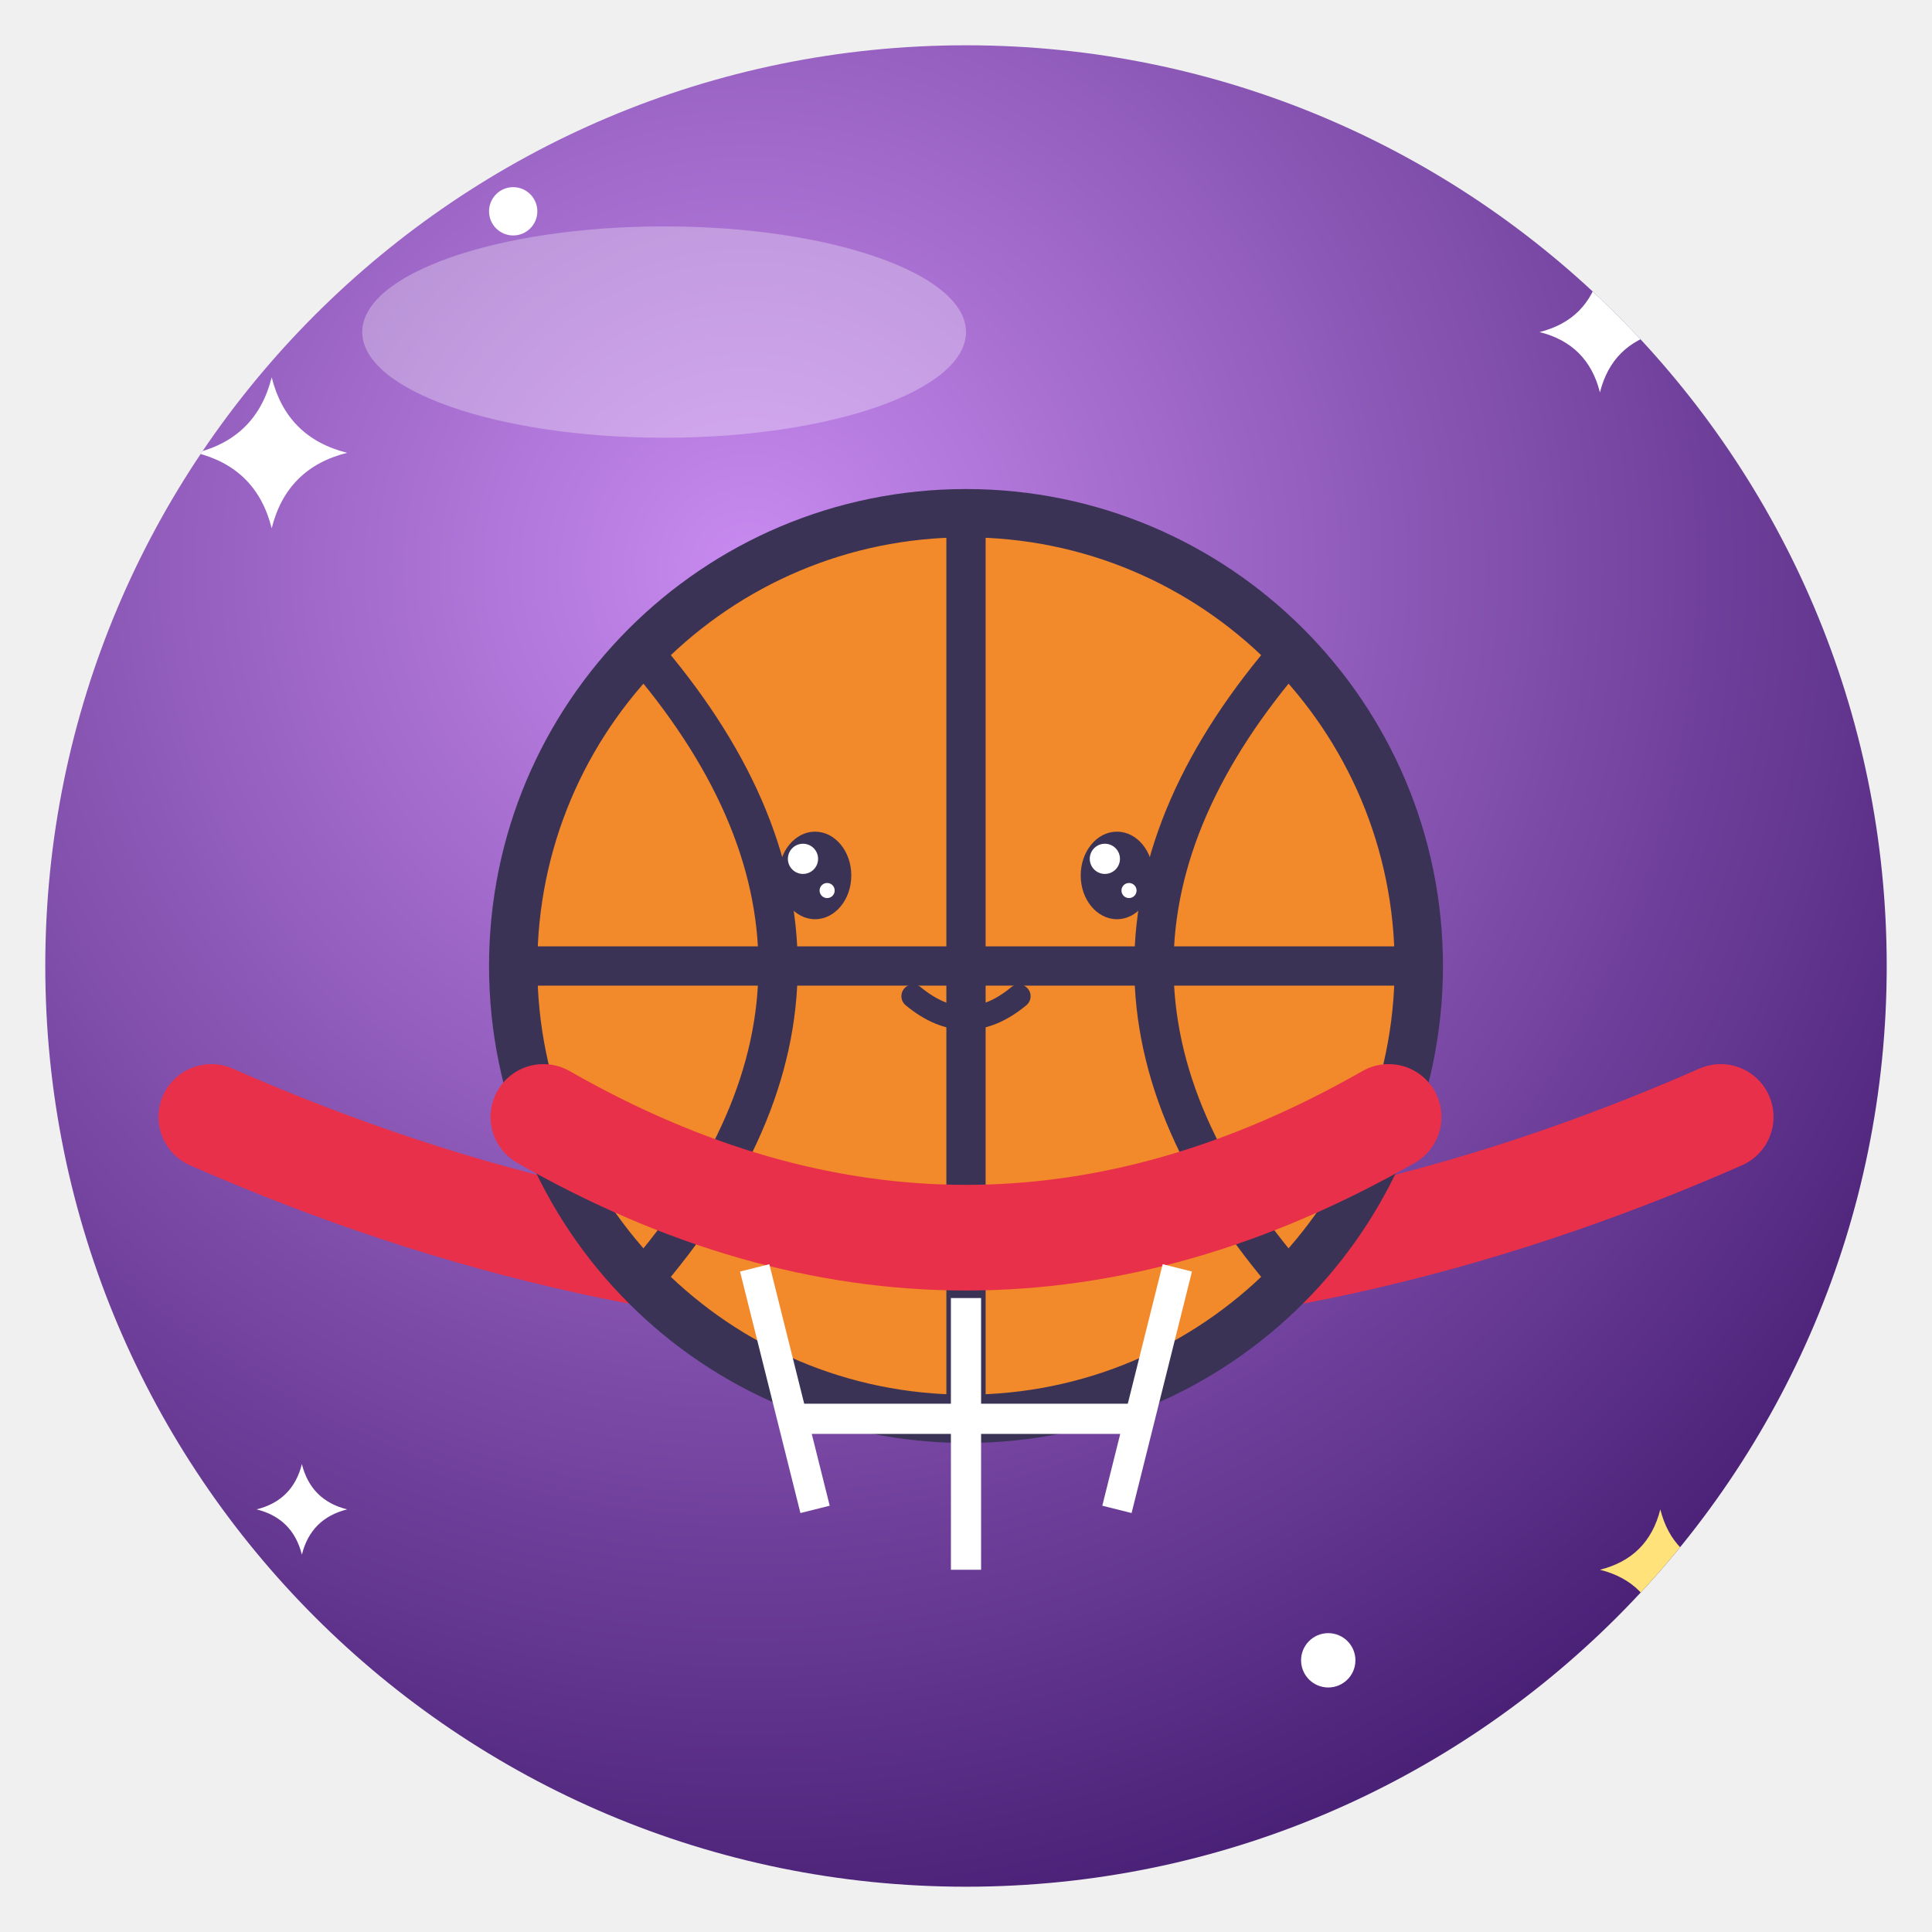
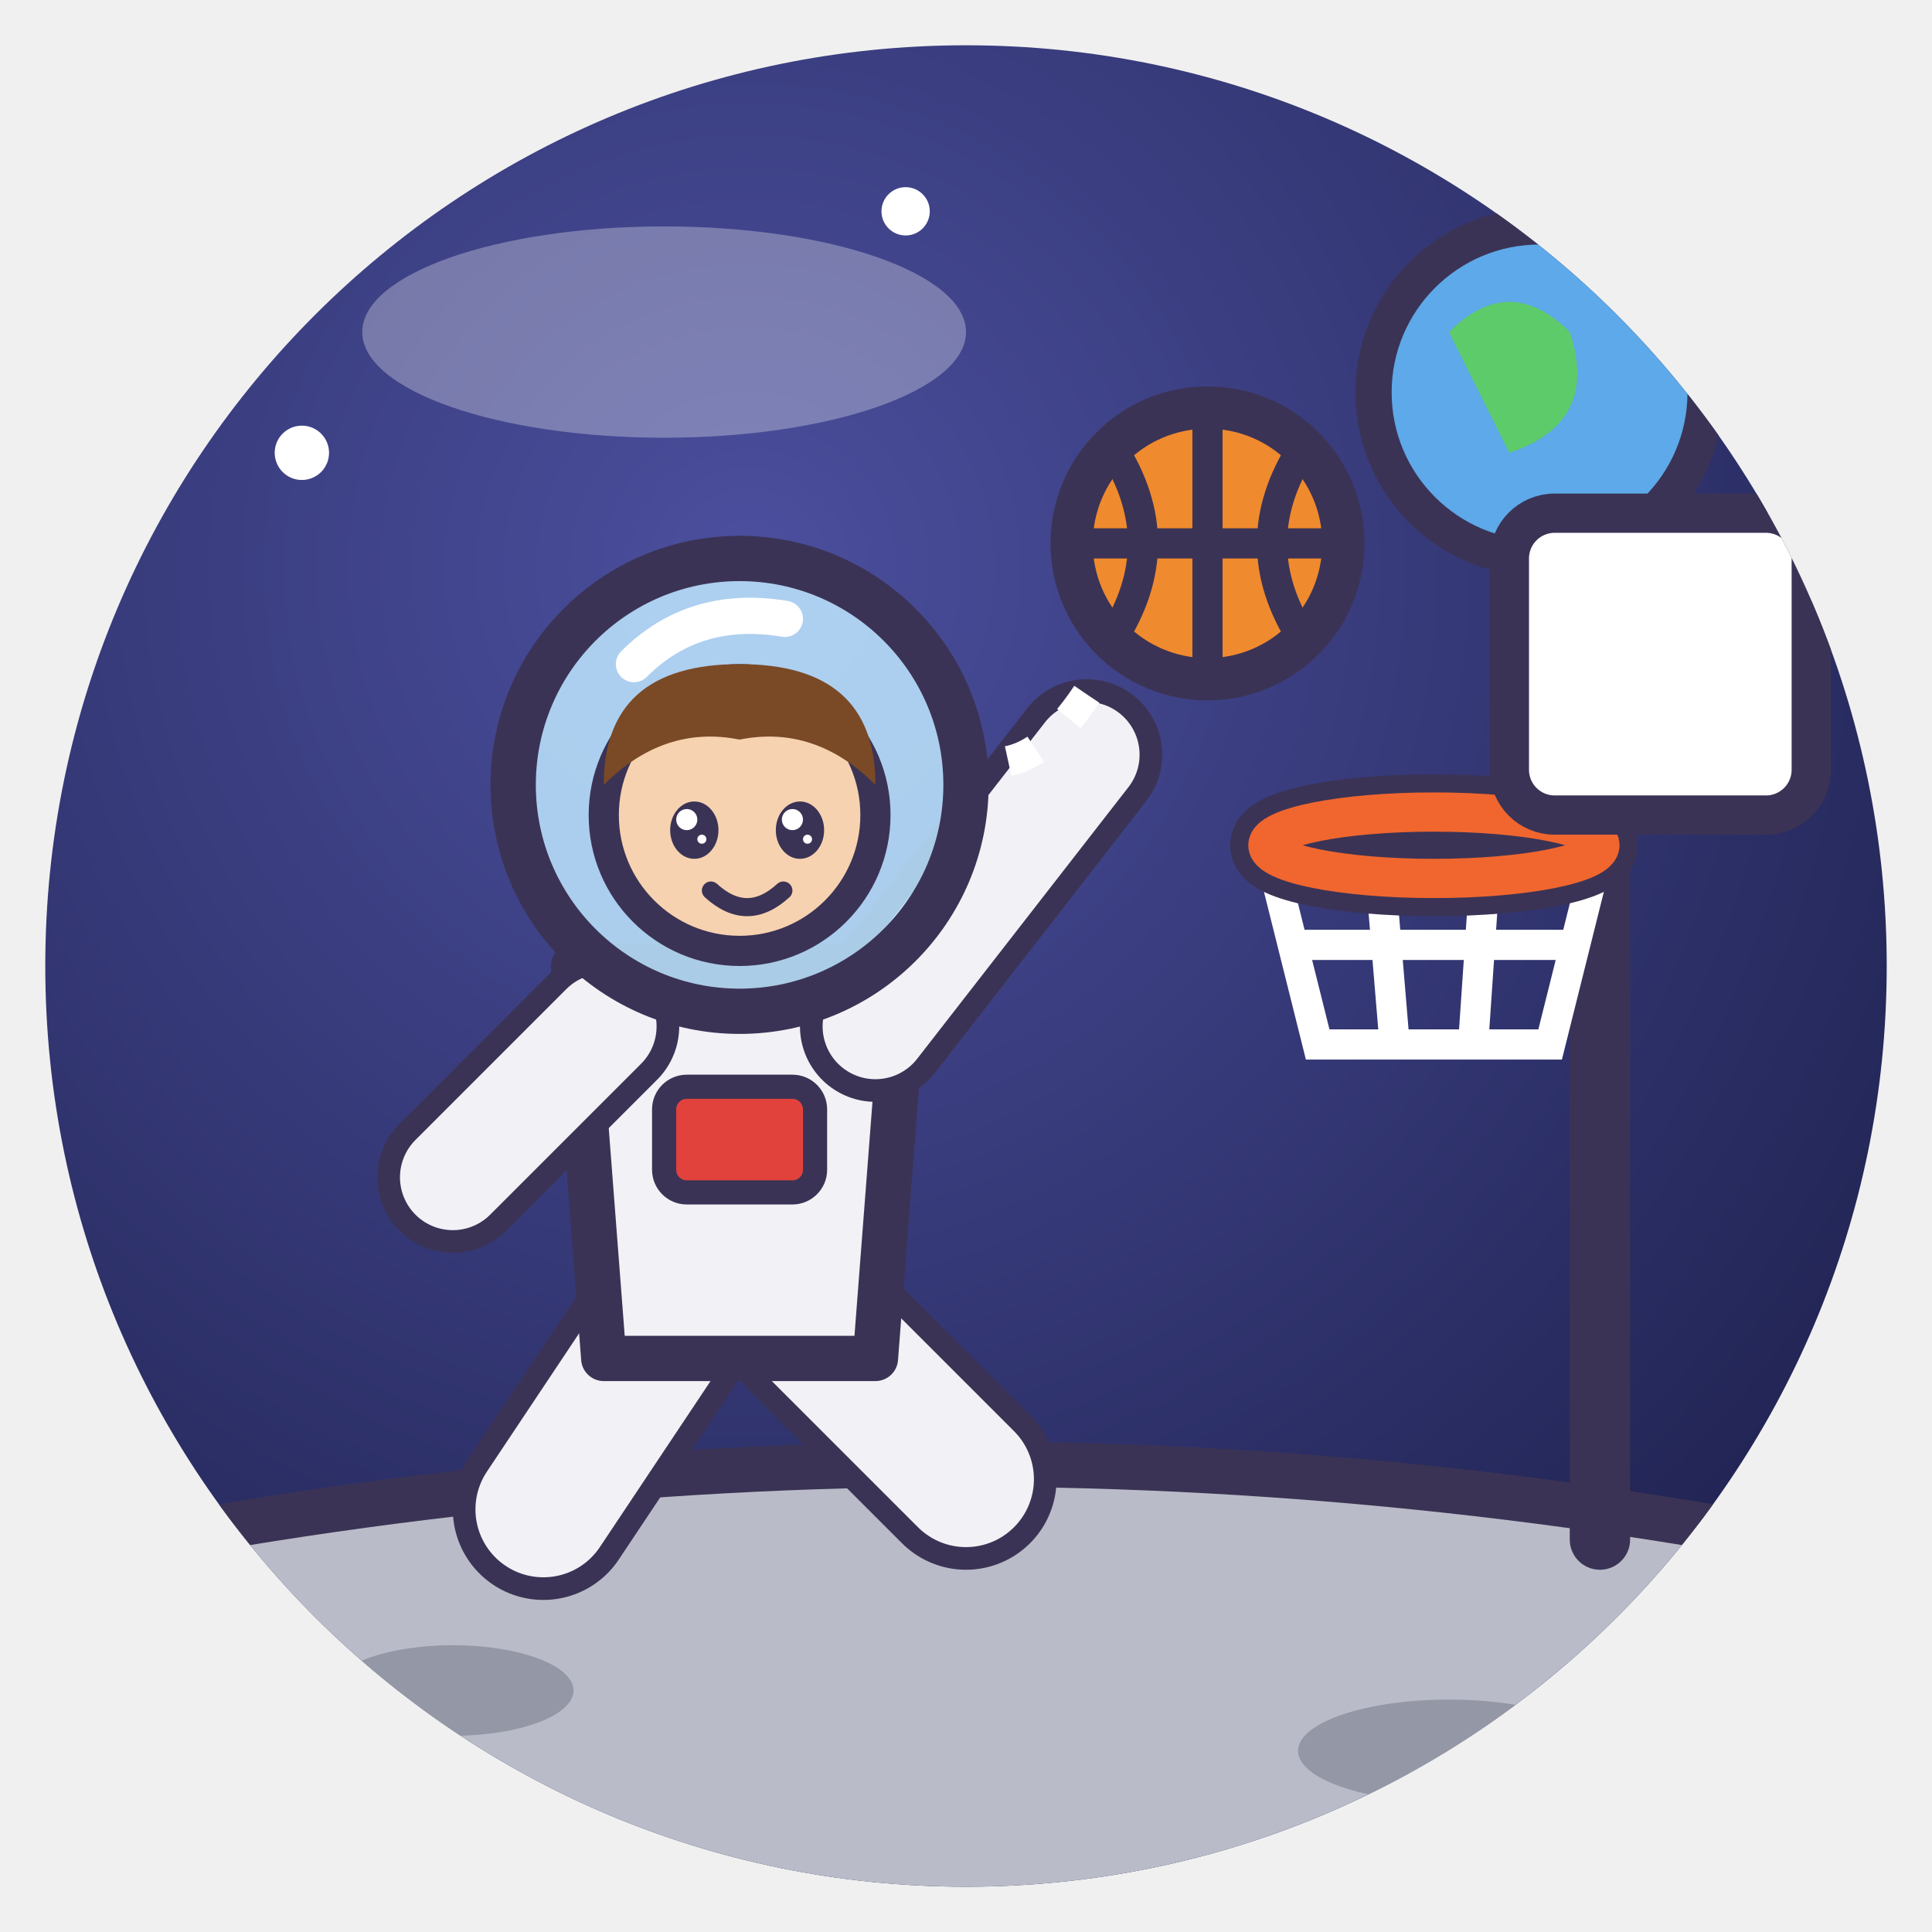
<svg xmlns="http://www.w3.org/2000/svg" viewBox="0 0 128 128" width="128" height="128">
  <defs>
    <radialGradient id="g" cx="38%" cy="28%" r="85%">
-       <stop offset="0" stop-color="#C88AF0" />
-       <stop offset="1" stop-color="#3A1468" />
+       <stop offset="0" stop-color="#4B4F9E" />
+       <stop offset="1" stop-color="#1C1F4A" />
    </radialGradient>
    <clipPath id="c">
      <circle cx="64" cy="64" r="61" />
    </clipPath>
  </defs>
  <circle cx="64" cy="64" r="61" fill="url(#g)" />
  <g clip-path="url(#c)">
-     <path d="M18 25 Q19.0 29.0 23 30 Q19.0 31.0 18 35 Q17.0 31.0 13 30 Q17.0 29.0 18 25Z" fill="#fff" />
-     <path d="M106 18 Q106.8 21.2 110 22 Q106.8 22.8 106 26 Q105.2 22.8 102 22 Q105.2 21.2 106 18Z" fill="#fff" />
-     <path d="M20 97 Q20.6 99.4 23 100 Q20.6 100.6 20 103 Q19.4 100.6 17 100 Q19.4 99.4 20 97Z" fill="#fff" />
-     <path d="M110 100 Q110.8 103.2 114 104 Q110.8 104.8 110 108 Q109.2 104.8 106 104 Q109.2 103.2 110 100Z" fill="#FFE27A" />
-     <circle cx="88" cy="110" r="1.8" fill="#fff" />
-     <circle cx="34" cy="14" r="1.6" fill="#fff" />
-     <path d="M14 74 Q64 96 114 74" fill="none" stroke="#E8304A" stroke-width="7" stroke-linecap="round" />
-     <circle cx="64" cy="64" r="30" fill="#F2892A" stroke="#3B3355" stroke-linejoin="round" stroke-linecap="round" stroke-width="3.2" />
-     <path d="M64 34 V94 M34 64 H94 M42.4 43.0 Q60.7 64 42.4 85.0 M85.6 43.0 Q67.3 64 85.6 85.0" fill="none" stroke="#3B3355" stroke-linejoin="round" stroke-linecap="round" stroke-width="2.6" />
-     <path d="M36 74 Q64 90 92 74" fill="none" stroke="#E8304A" stroke-width="7" stroke-linecap="round" />
-     <path d="M50 84 L54 100 M64 86 V104 M78 84 L74 100 M52 94 H76" stroke="#fff" stroke-width="2" />
-     <ellipse cx="54" cy="58" rx="2.4" ry="2.9" fill="#3B3355" />
-     <circle cx="53.2" cy="56.9" r="1.0" fill="#fff" />
-     <circle cx="54.8" cy="59.0" r="0.5" fill="#fff" />
-     <ellipse cx="74" cy="58" rx="2.4" ry="2.9" fill="#3B3355" />
-     <circle cx="73.2" cy="56.9" r="1.0" fill="#fff" />
-     <circle cx="74.8" cy="59.0" r="0.5" fill="#fff" />
-     <path d="M60.5 66 Q64 68.9 67.5 66" fill="none" stroke="#3B3355" stroke-linejoin="round" stroke-linecap="round" stroke-width="1.56" />
+     <circle cx="102" cy="26" r="11" fill="#5DA9E9" stroke="#3B3355" stroke-linejoin="round" stroke-linecap="round" stroke-width="2.4" />
+     <path d="M96 22 q4 -4 8 0 q2 6 -4 8" fill="#5DCB6A" />
+     <circle cx="20" cy="30" r="1.8" fill="#fff" />
+     <circle cx="60" cy="14" r="1.6" fill="#fff" />
+     <circle cx="80" cy="44" r="1.4" fill="#fff" />
+     <path d="M0 104 Q64 90 128 104 V128 H0 Z" fill="#B9BCC8" stroke="#3B3355" stroke-linejoin="round" stroke-linecap="round" stroke-width="3" />
+     <ellipse cx="30" cy="112" rx="8" ry="3" fill="#9497A6" />
+     <ellipse cx="96" cy="116" rx="10" ry="3.4" fill="#9497A6" />
+     <path d="M106 102 V52" fill="none" stroke="#3B3355" stroke-linejoin="round" stroke-linecap="round" stroke-width="4" />
+     <path d="M84 56 L87.3 69.2 H102.7 L106 56 M91.3 56 L92.4 69.2 M98.5 56 L97.6 69.2 M85.5 62.6 H104.5" fill="none" stroke="#FFFFFF" stroke-width="2" />
+     <ellipse cx="95.0" cy="56" rx="11.0" ry="2.2" fill="none" stroke="#3B3355" stroke-width="5" />
+     <ellipse cx="95.0" cy="56" rx="11.0" ry="2.2" fill="none" stroke="#F0662E" stroke-width="2.6" />
+     <rect x="100" y="34" width="20" height="20" rx="3" fill="#FFFFFF" stroke="#3B3355" stroke-linejoin="round" stroke-linecap="round" stroke-width="2.6" />
+     <path d="M44 88 L36 100" fill="none" stroke="#3B3355" stroke-width="12" stroke-linecap="round" stroke-linejoin="round" />
+     <path d="M44 88 L36 100" fill="none" stroke="#F2F2F6" stroke-width="9" stroke-linecap="round" stroke-linejoin="round" />
+     <path d="M54 88 L64 98" fill="none" stroke="#3B3355" stroke-width="12" stroke-linecap="round" stroke-linejoin="round" />
+     <path d="M54 88 L64 98" fill="none" stroke="#F2F2F6" stroke-width="9" stroke-linecap="round" stroke-linejoin="round" />
+     <path d="M38 64 H60 L58 90 H40 Z" fill="#F2F2F6" stroke="#3B3355" stroke-linejoin="round" stroke-linecap="round" stroke-width="3" />
+     <rect x="44" y="72" width="10" height="7" rx="1.5" fill="#E2423C" stroke="#3B3355" stroke-linejoin="round" stroke-linecap="round" stroke-width="1.6" />
+     <path d="M58 68 L72 50" fill="none" stroke="#3B3355" stroke-width="10" stroke-linecap="round" stroke-linejoin="round" />
+     <path d="M58 68 L72 50" fill="none" stroke="#F2F2F6" stroke-width="7" stroke-linecap="round" stroke-linejoin="round" />
+     <path d="M40 68 L30 78" fill="none" stroke="#3B3355" stroke-width="10" stroke-linecap="round" stroke-linejoin="round" />
+     <path d="M40 68 L30 78" fill="none" stroke="#F2F2F6" stroke-width="7" stroke-linecap="round" stroke-linejoin="round" />
+     <circle cx="49" cy="52" r="15" fill="#BFE6FF" fill-opacity=".85" stroke="#3B3355" stroke-linejoin="round" stroke-linecap="round" stroke-width="3" />
+     <circle cx="49" cy="54" r="9" fill="#F6D2B0" stroke="#3B3355" stroke-linejoin="round" stroke-linecap="round" stroke-width="2" />
+     <path d="M40 52 Q40 44 49 44 Q58 44 58 52 Q54 48 49 49 Q44 48 40 52 Z" fill="#7A4A26" />
+     <ellipse cx="46" cy="55" rx="1.6" ry="1.9" fill="#3B3355" />
+     <circle cx="45.5" cy="54.3" r="0.7" fill="#fff" />
+     <circle cx="46.5" cy="55.6" r="0.3" fill="#fff" />
+     <ellipse cx="53" cy="55" rx="1.6" ry="1.9" fill="#3B3355" />
+     <circle cx="52.5" cy="54.3" r="0.7" fill="#fff" />
+     <circle cx="53.5" cy="55.6" r="0.3" fill="#fff" />
+     <path d="M47.1 59 Q49.5 61.2 51.9 59" fill="none" stroke="#3B3355" stroke-linejoin="round" stroke-linecap="round" stroke-width="1.2" />
+     <path d="M42 44 Q46 40 52 41" fill="none" stroke="#FFFFFF" stroke-width="2.4" stroke-linecap="round" />
+     <circle cx="80" cy="36" r="9" fill="#F08A2E" stroke="#3B3355" stroke-linejoin="round" stroke-linecap="round" stroke-width="2.8" />
+     <path d="M71 36 H89 M80 27 V45 M73.7 29.7 Q77.75 36 73.7 42.3 M86.3 29.7 Q82.25 36 86.3 42.3" fill="none" stroke="#3B3355" stroke-width="2" />
+     <path d="M72 46 Q68 52 64 50" fill="none" stroke="#FFFFFF" stroke-width="2" stroke-dasharray="2 3" />
  </g>
  <ellipse cx="44" cy="22" rx="20" ry="7" fill="#fff" opacity=".3" />
</svg>
